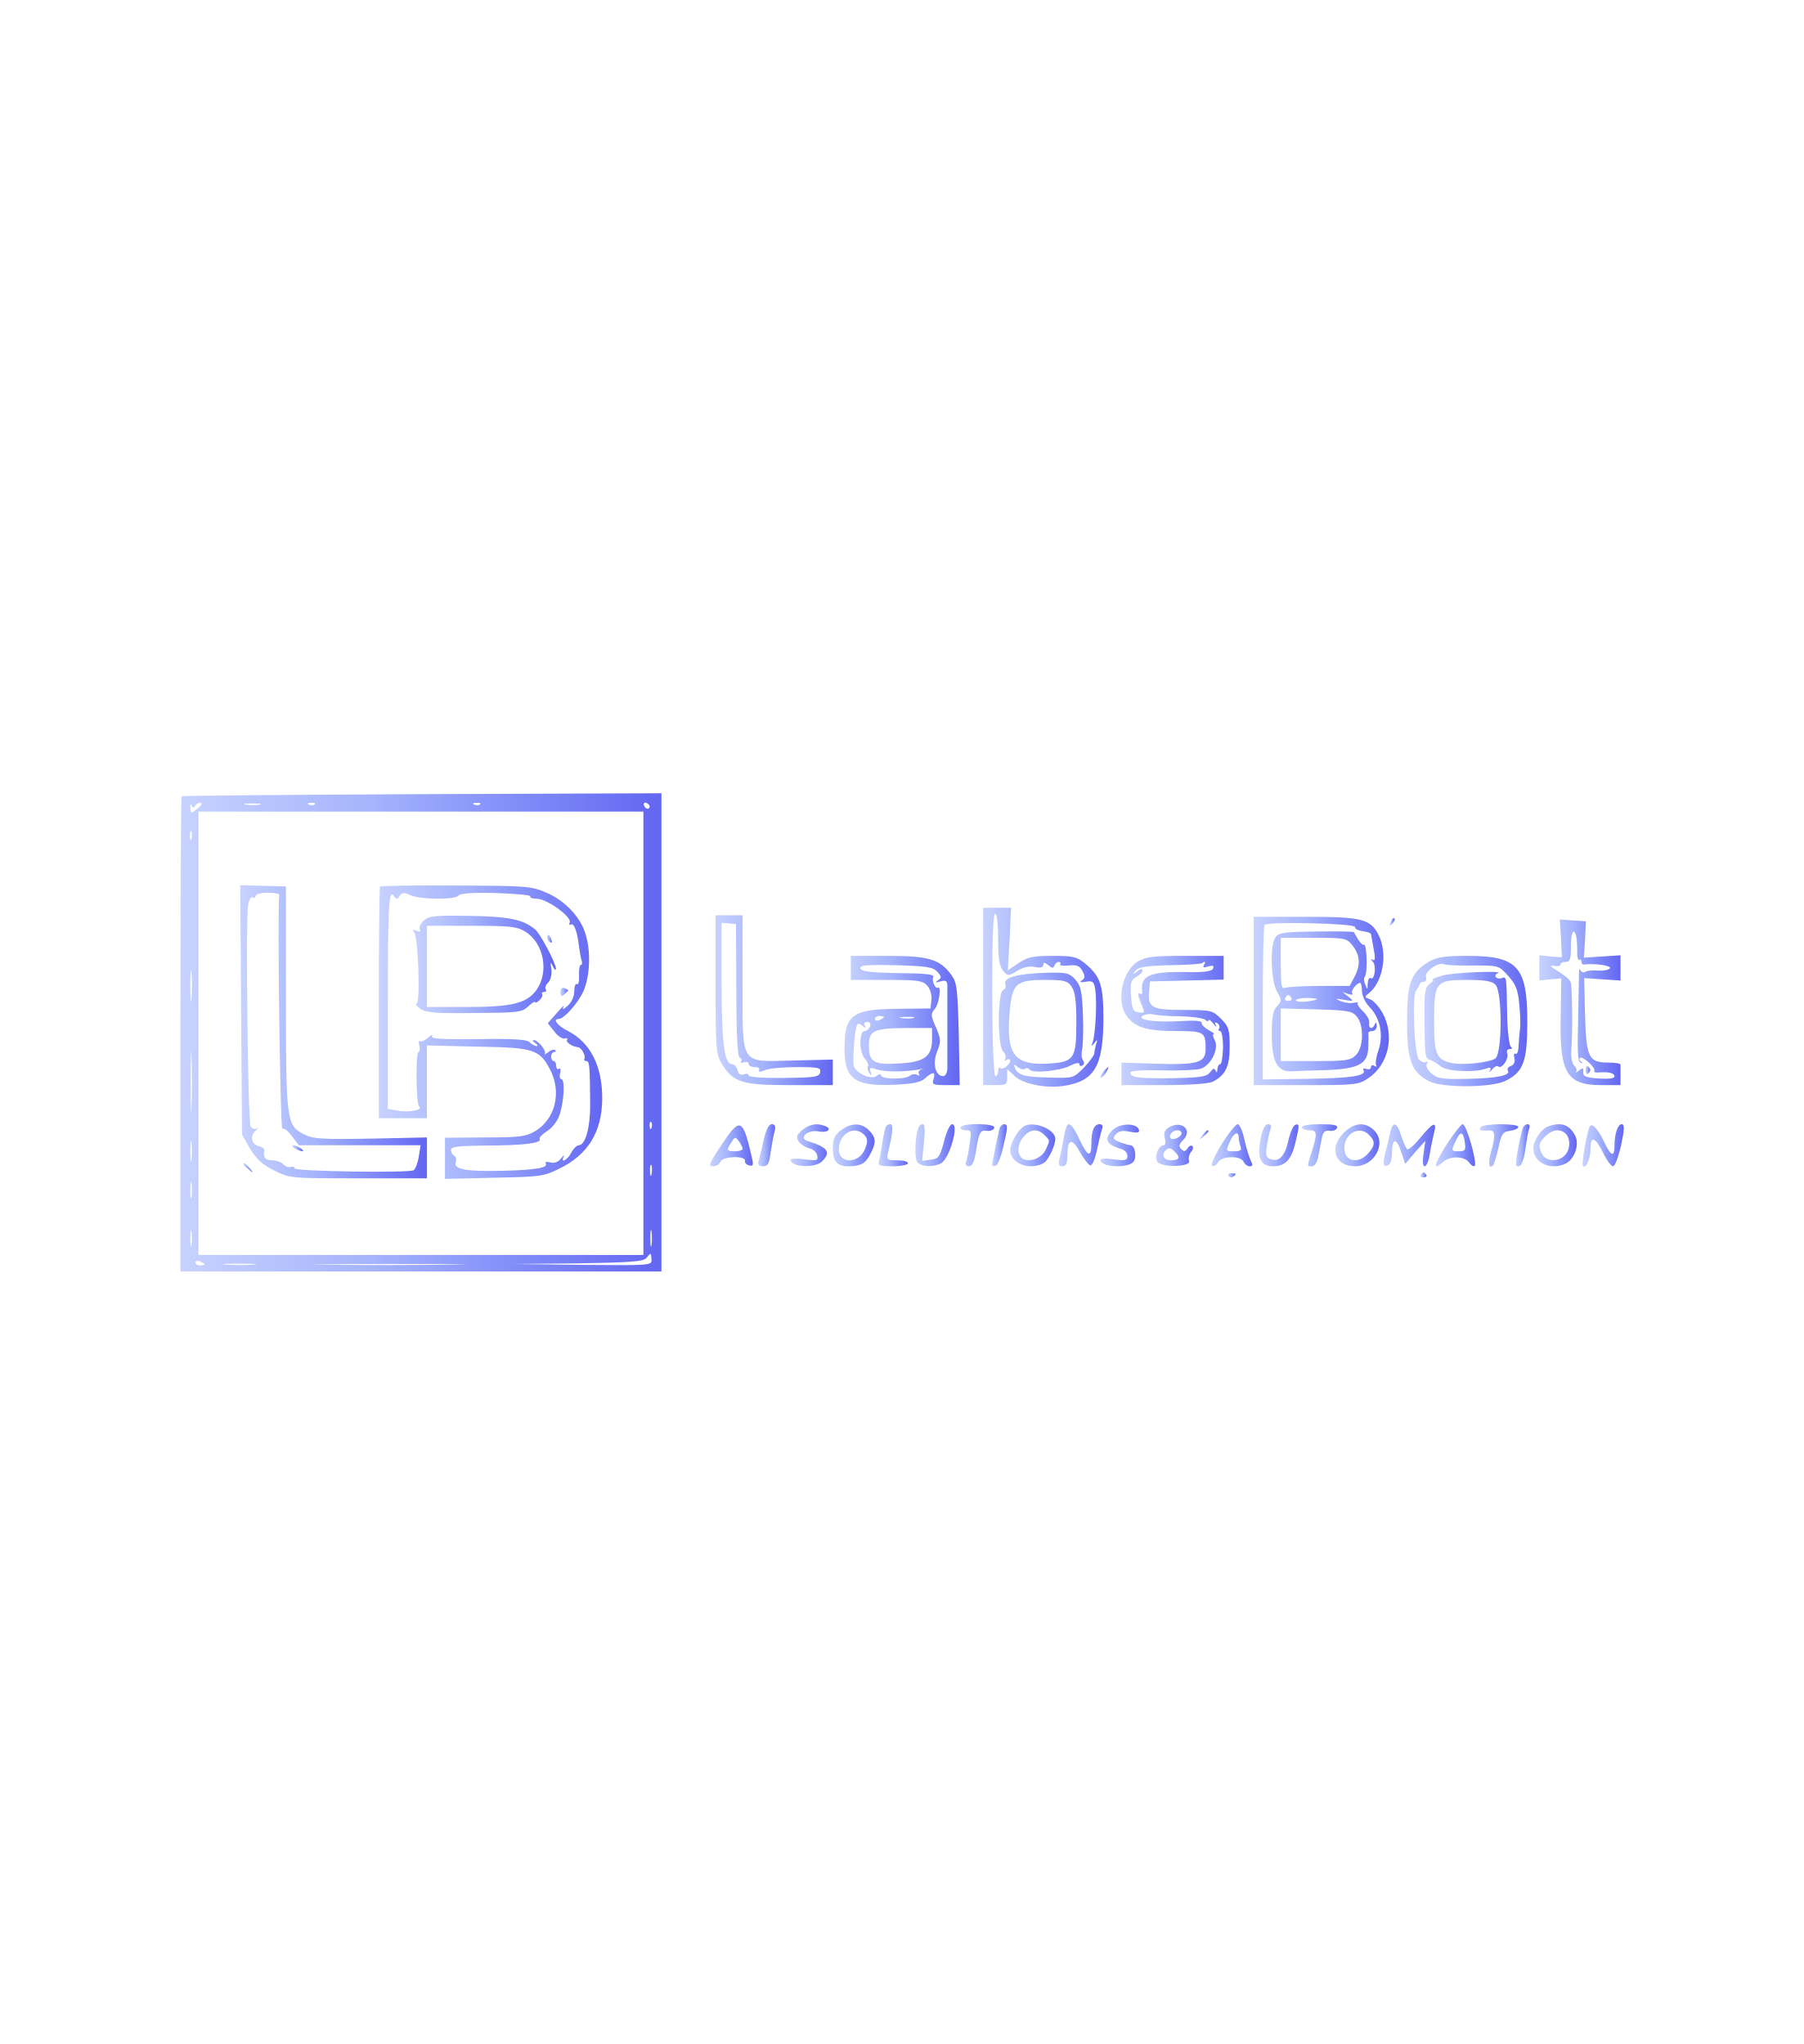
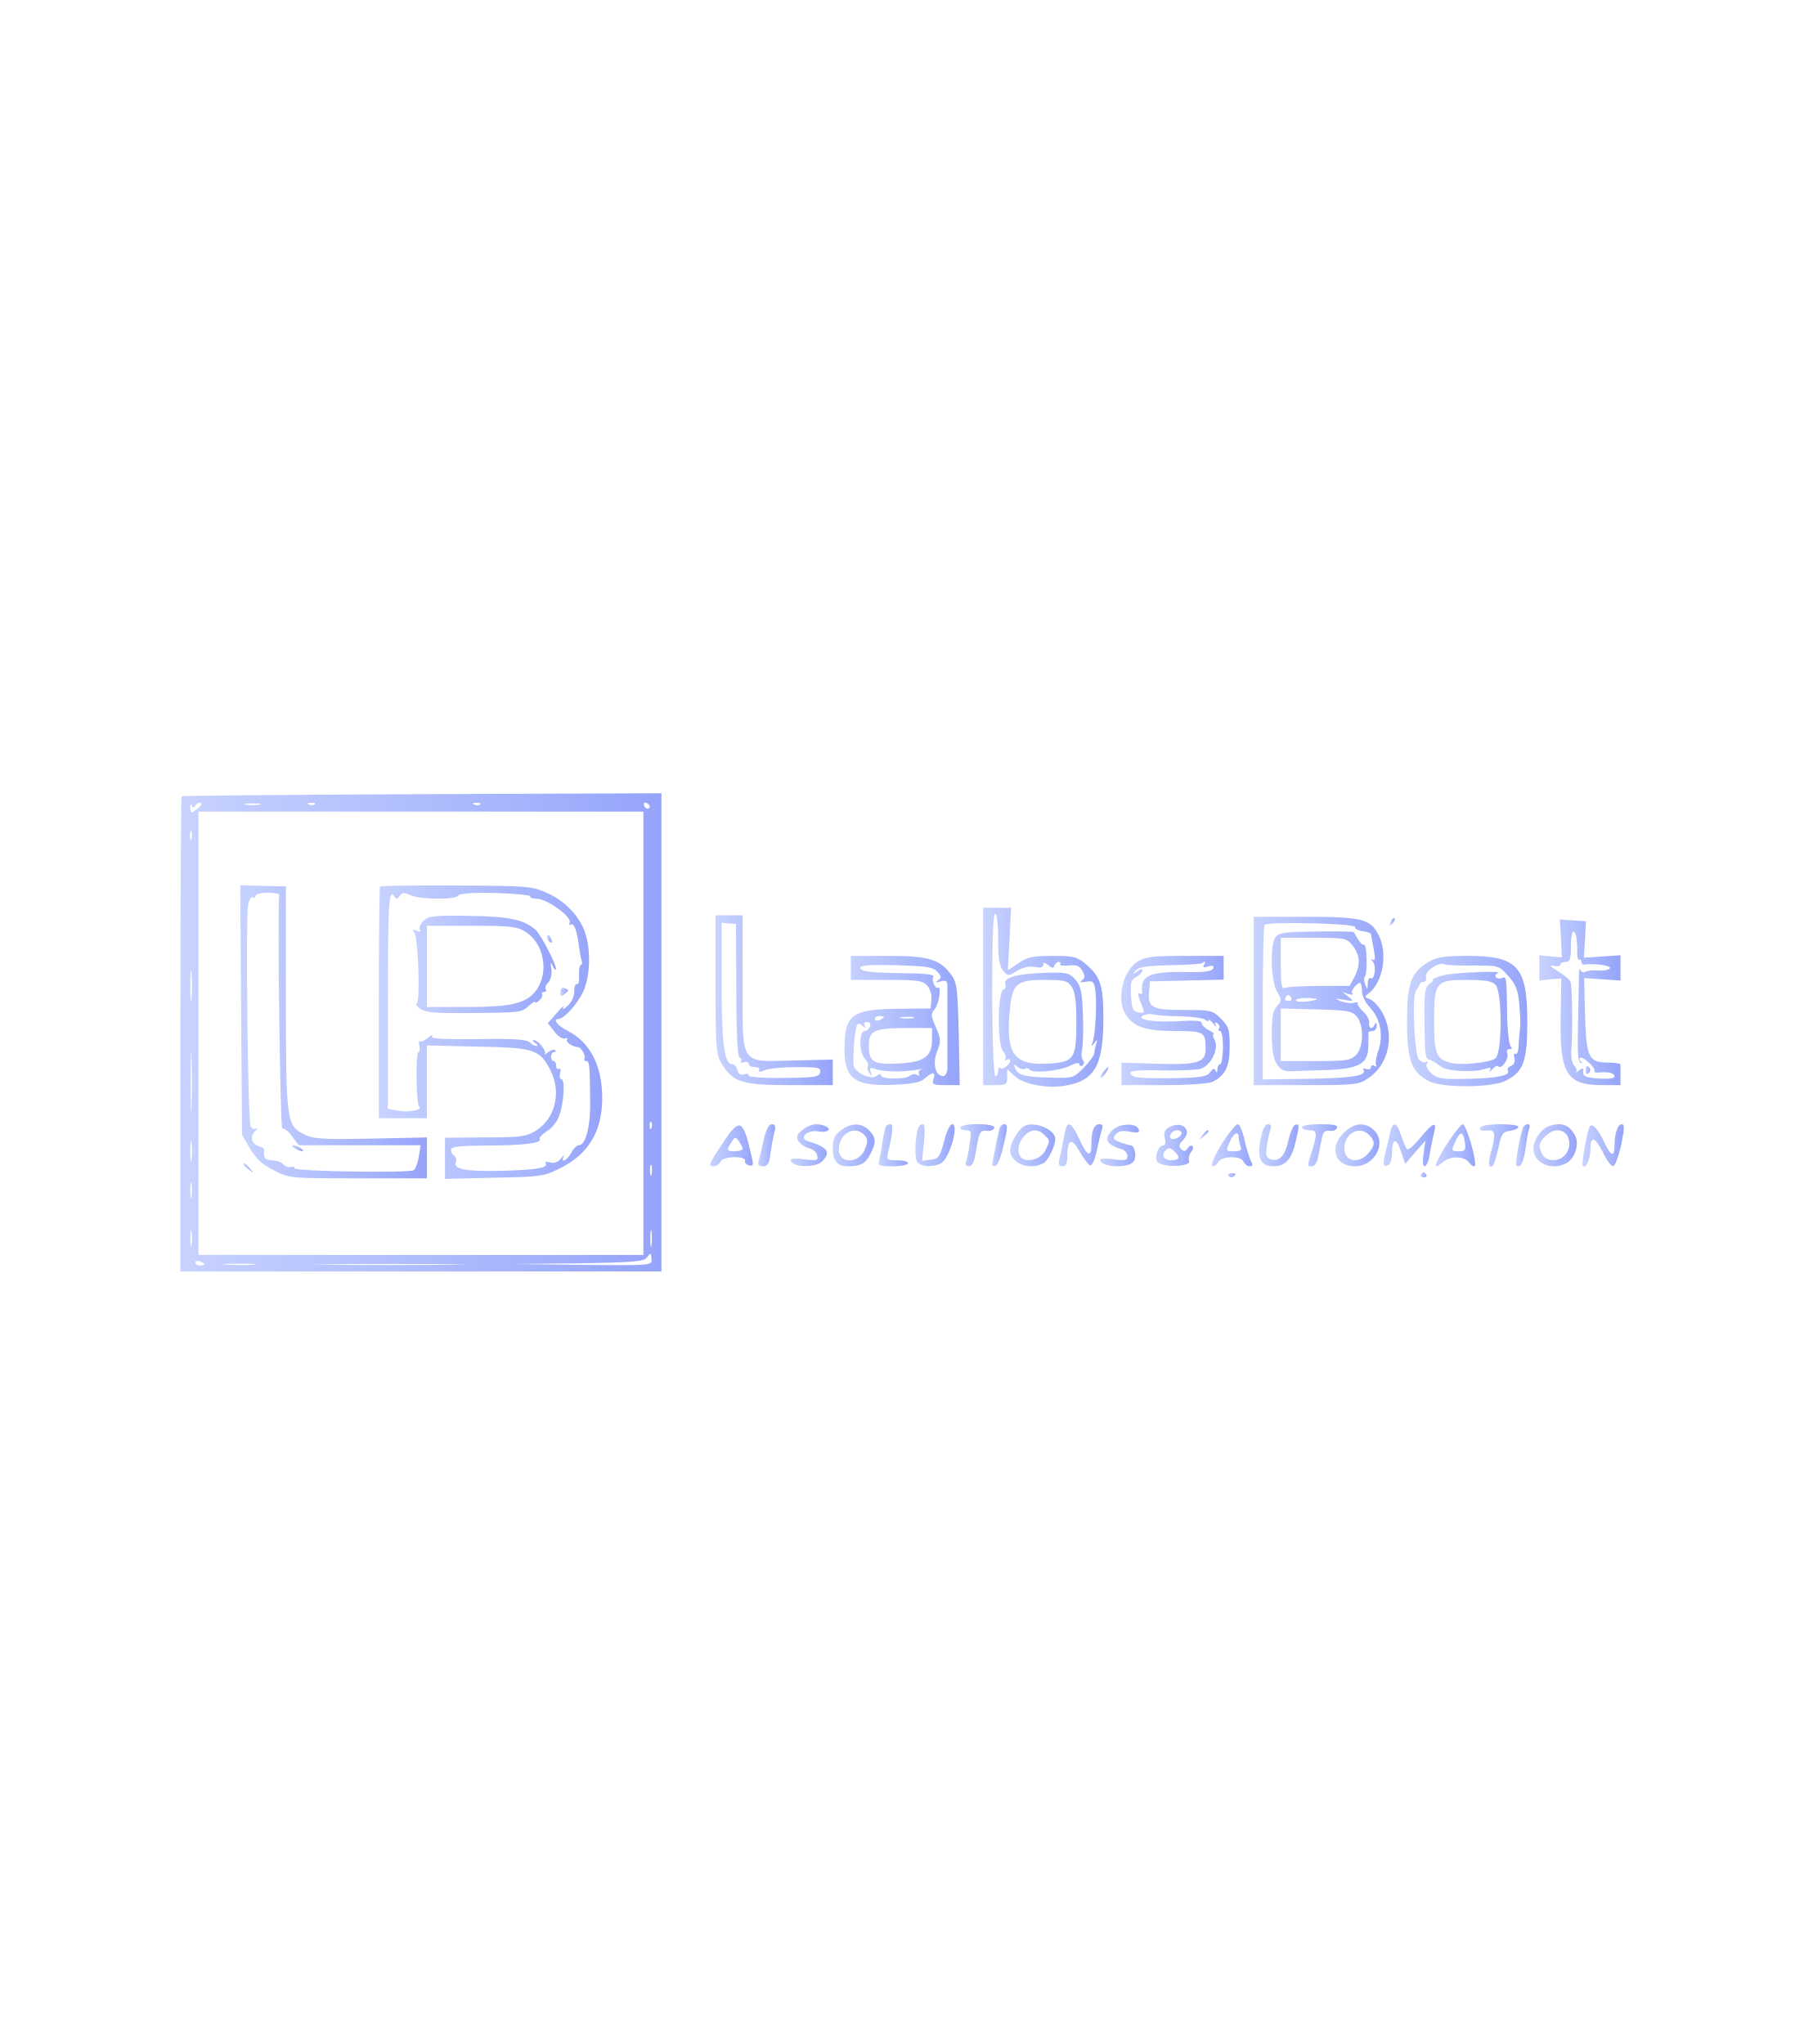
<svg xmlns="http://www.w3.org/2000/svg" version="1.0" width="600pt" height="680pt" viewBox="0 0 600 680" preserveAspectRatio="xMidYMid meet">
  <defs>
-     <linearGradient id="labsbotGradient" x1="0%" y1="0%" x2="100%" y2="0%">
+     <linearGradient id="labsbotGradient" x1="0%" y1="0%" x2="200%" y2="0%">
+       <animate attributeName="x1" values="0%;200%;0%" dur="6s" repeatCount="indefinite" />
+       <animate attributeName="x2" values="200%;400%;200%" dur="6s" repeatCount="indefinite" />
      <stop offset="0%" stop-color="#c7d2fe" />
-       <stop offset="40%" stop-color="#a5b4fc" />
+       <stop offset="35%" stop-color="#a5b4fc" />
      <stop offset="70%" stop-color="#818cf8" />
      <stop offset="100%" stop-color="#6366f1" />
    </linearGradient>
  </defs>
  <g transform="translate(0,680) scale(0.1,-0.1)" fill="url(#labsbotGradient)" stroke="none">
    <path d="M604 4151 c-2 -2 -4 -359 -4 -793 l0 -788 800 0 800 0 0 796 0 795 -796 -3 c-438 -2 -798 -5 -800 -7z m46 -31 c4 7 12 11 18 9 6 -2 0 -11 -12 -20 -21 -16 -22 -16 -23 5 0 11 1 15 4 7 4 -10 7 -10 13 -1z m213 3 c-13 -2 -33 -2 -45 0 -13 2 -3 4 22 4 25 0 35 -2 23 -4z m184 1 c-3 -3 -12 -4 -19 -1 -8 3 -5 6 6 6 11 1 17 -2 13 -5z m550 0 c-3 -3 -12 -4 -19 -1 -8 3 -5 6 6 6 11 1 17 -2 13 -5z m564 -7 c-1 -12 -15 -9 -19 4 -3 6 1 10 8 8 6 -3 11 -8 11 -12z m-21 -754 l0 -738 -740 0 -740 0 0 738 0 737 740 0 740 0 0 -737z m-1503 645 c-3 -7 -5 -2 -5 12 0 14 2 19 5 13 2 -7 2 -19 0 -25z m0 -530 c-2 -24 -4 -5 -4 42 0 47 2 66 4 43 2 -24 2 -62 0 -85z m0 -360 c-1 -46 -3 -9 -3 82 0 91 2 128 3 83 2 -46 2 -120 0 -165z m1530 -70 c-3 -8 -6 -5 -6 6 -1 11 2 17 5 13 3 -3 4 -12 1 -19z m-1530 -105 c-2 -16 -4 -3 -4 27 0 30 2 43 4 28 2 -16 2 -40 0 -55z m1530 -50 c-3 -10 -5 -4 -5 12 0 17 2 24 5 18 2 -7 2 -21 0 -30z m-1530 -75 c-2 -13 -4 -3 -4 22 0 25 2 35 4 23 2 -13 2 -33 0 -45z m0 -160 c-2 -13 -4 -3 -4 22 0 25 2 35 4 23 2 -13 2 -33 0 -45z m1530 0 c-2 -13 -4 -3 -4 22 0 25 2 35 4 23 2 -13 2 -33 0 -45z m0 -48 c2 -20 -4 -20 -230 -18 l-232 3 216 2 c177 3 219 6 229 18 16 19 15 19 17 -5z m-1487 -16 c0 -2 -7 -4 -15 -4 -8 0 -15 4 -15 10 0 5 7 7 15 4 8 -4 15 -8 15 -10z m163 -1 c-23 -2 -64 -2 -90 0 -26 2 -7 3 42 3 50 0 71 -1 48 -3z m660 0 c-111 -2 -295 -2 -410 0 -114 1 -23 2 202 2 226 0 319 -1 208 -2z" />
    <path d="M802 3440 l3 -415 27 -47 c21 -34 41 -53 80 -72 51 -26 55 -26 280 -26 l228 0 0 68 0 68 -187 -4 c-166 -3 -192 -1 -223 15 -57 29 -59 45 -59 456 l0 368 -76 2 -76 2 3 -415z m127 383 c-7 -44 3 -783 10 -778 6 3 20 -8 32 -25 l23 -30 202 0 203 0 -6 -37 c-3 -21 -11 -41 -17 -46 -15 -10 -396 -4 -396 6 0 5 -6 7 -12 5 -7 -3 -19 1 -26 9 -7 7 -24 13 -38 13 -22 0 -29 10 -25 33 1 5 -7 11 -18 14 -25 6 -31 34 -11 51 8 8 10 11 3 8 -6 -4 -15 -1 -19 6 -10 15 -17 687 -9 736 3 18 10 30 16 27 5 -4 9 -1 9 4 0 6 18 11 40 11 22 0 39 -3 39 -7z" />
    <path d="M980 2980 c8 -5 20 -10 25 -10 6 0 3 5 -5 10 -8 5 -19 10 -25 10 -5 0 -3 -5 5 -10z" />
    <path d="M1264 3851 c-2 -2 -4 -177 -4 -388 l0 -383 80 0 80 0 0 121 0 121 168 -4 c189 -3 207 -9 243 -79 37 -74 16 -160 -49 -201 -32 -19 -49 -22 -169 -22 l-133 -1 0 -68 0 -69 163 4 c154 3 165 4 219 31 94 46 140 122 141 230 1 109 -39 189 -114 227 -35 18 -52 40 -31 40 18 0 63 51 82 91 22 50 26 131 8 190 -16 57 -69 113 -130 139 -50 22 -65 23 -301 24 -137 1 -250 -1 -253 -3z m65 -32 c8 12 14 13 36 3 32 -15 151 -16 160 -1 5 7 49 10 125 8 65 -2 116 -7 114 -11 -3 -4 7 -8 22 -8 32 0 115 -59 109 -78 -3 -7 -1 -11 4 -8 10 7 21 -23 27 -74 3 -19 6 -41 9 -47 2 -7 1 -13 -3 -13 -4 0 -7 -16 -6 -35 1 -19 -2 -32 -7 -29 -5 3 -9 -8 -9 -24 0 -17 -9 -37 -22 -48 -14 -13 -19 -14 -14 -4 4 8 -6 -1 -22 -20 l-30 -34 22 -28 c11 -15 27 -25 34 -23 7 3 11 1 8 -4 -5 -8 17 -23 37 -25 11 -1 26 -29 21 -38 -3 -4 0 -8 6 -8 11 0 12 -14 13 -147 0 -75 -16 -133 -38 -133 -6 0 -18 -11 -25 -25 -13 -25 -37 -37 -25 -12 4 6 0 4 -9 -7 -9 -12 -23 -17 -36 -13 -11 3 -18 2 -15 -3 9 -15 -30 -22 -144 -25 -121 -3 -164 5 -155 29 3 8 1 17 -5 21 -6 3 -11 12 -11 20 0 10 25 13 115 14 122 0 188 8 180 21 -3 5 8 16 23 26 16 9 35 32 42 52 16 44 20 122 7 122 -5 0 -7 9 -4 20 3 11 1 18 -4 14 -5 -3 -9 2 -9 10 0 9 -4 16 -8 16 -5 0 -9 7 -9 15 0 8 5 15 10 15 6 0 7 3 4 6 -4 4 -15 1 -24 -7 -10 -7 -15 -10 -11 -5 7 9 -22 46 -37 46 -5 0 -3 -5 5 -10 8 -5 10 -10 5 -10 -6 0 -17 6 -24 13 -9 9 -55 12 -172 10 -120 -1 -158 1 -152 10 3 7 -3 4 -14 -6 -11 -9 -22 -14 -26 -11 -4 4 -5 -3 -2 -15 2 -11 1 -21 -3 -21 -10 0 -8 -174 2 -181 15 -11 -34 -21 -70 -14 l-34 6 0 344 c0 336 3 391 21 363 7 -11 11 -10 18 1z" />
    <path d="M1409 3737 c-11 -10 -16 -23 -13 -29 5 -8 1 -9 -11 -4 -14 5 -15 3 -7 -6 13 -17 21 -238 7 -238 -5 0 1 -7 13 -16 19 -13 51 -16 180 -14 145 1 158 2 179 22 13 12 23 18 23 14 0 -4 6 -1 14 6 8 7 12 16 9 21 -2 4 1 7 7 7 6 0 9 4 5 9 -3 5 1 16 9 23 8 9 12 27 10 44 -4 24 -3 26 5 9 5 -11 10 -15 10 -8 1 16 -51 116 -69 131 -40 33 -86 43 -218 45 -117 2 -136 0 -153 -16z m339 -37 c61 -38 79 -134 36 -194 -33 -44 -81 -56 -229 -56 l-135 0 0 135 0 135 148 0 c130 0 151 -2 180 -20z" />
    <path d="M1820 3681 c0 -6 4 -13 10 -16 6 -3 7 1 4 9 -7 18 -14 21 -14 7z" />
    <path d="M1864 3499 c0 -13 3 -15 13 -7 7 6 13 12 13 13 0 2 -6 5 -13 8 -7 3 -13 -3 -13 -14z" />
    <path d="M810 2926 c0 -2 8 -10 18 -17 15 -13 16 -12 3 4 -13 16 -21 21 -21 13z" />
    <path d="M3270 3485 l0 -295 40 0 c37 0 40 2 40 27 l0 26 25 -23 c28 -26 100 -41 160 -33 105 15 134 64 135 221 0 114 -9 143 -60 186 -28 23 -40 26 -109 26 -66 0 -84 -4 -113 -24 l-36 -24 6 104 5 104 -47 0 -46 0 0 -295z m50 190 c0 -64 4 -89 16 -104 16 -19 18 -19 47 -1 20 12 40 17 59 13 19 -4 28 -1 28 7 0 9 4 9 17 -1 13 -11 17 -11 20 -1 3 6 9 12 14 12 6 0 8 -4 5 -8 -2 -4 10 -6 29 -4 26 3 36 -1 45 -18 10 -18 9 -24 -1 -31 -10 -7 -5 -8 13 -5 23 4 27 0 31 -27 6 -37 1 -143 -8 -172 -6 -17 -5 -18 5 -5 10 13 11 12 6 -3 -3 -10 -6 -24 -6 -31 0 -6 -16 -28 -35 -48 -35 -35 -35 -35 -112 -33 -85 2 -108 8 -117 32 -5 13 -4 14 8 4 8 -7 20 -10 25 -7 5 4 12 3 15 -2 8 -14 100 -5 134 12 20 10 32 12 32 6 0 -6 5 -8 10 -5 7 4 7 11 2 18 -5 7 -6 22 -3 35 3 12 5 64 3 115 -3 79 -7 97 -25 118 -20 22 -29 24 -92 23 -104 -3 -150 -16 -141 -40 3 -7 0 -14 -7 -17 -19 -6 -20 -186 -1 -204 8 -8 11 -19 8 -25 -4 -7 -2 -8 4 -4 7 4 12 3 12 -2 0 -14 -26 -33 -33 -25 -4 3 -7 -1 -7 -10 0 -9 -4 -17 -9 -17 -6 0 -10 108 -11 270 0 179 3 270 10 270 6 0 10 -34 10 -85z m244 -157 c12 -17 16 -48 16 -118 0 -121 -7 -132 -86 -138 -117 -8 -146 26 -137 157 8 109 19 121 119 121 64 0 75 -3 88 -22z" />
    <path d="M2380 3525 c0 -212 2 -233 20 -263 38 -63 68 -72 228 -72 l142 0 0 43 0 42 -129 -3 c-183 -4 -171 -22 -171 261 l0 222 -45 0 -45 0 0 -230z m69 -20 c0 -140 4 -221 11 -223 6 -2 8 -8 5 -13 -4 -5 1 -6 9 -3 9 3 16 1 16 -5 0 -6 9 -11 21 -11 11 0 17 -4 14 -10 -4 -7 3 -7 20 0 15 6 62 10 106 10 71 0 80 -2 77 -17 -3 -16 -17 -18 -121 -19 -70 -1 -117 3 -117 8 0 6 -7 7 -16 4 -11 -4 -18 1 -21 14 -3 11 -11 20 -19 20 -25 0 -34 74 -34 272 l0 198 24 -2 24 -2 1 -221z" />
    <path d="M4170 3470 l0 -280 174 0 c163 0 175 1 207 23 68 45 89 143 47 218 -12 21 -31 42 -42 45 -17 6 -18 8 -5 18 49 37 66 134 34 196 -27 53 -56 60 -245 60 l-170 0 0 -280z m337 246 c-1 -6 10 -12 26 -14 15 -2 27 -6 27 -10 1 -4 5 -26 9 -49 6 -30 5 -41 -3 -36 -8 4 -8 3 0 -6 13 -14 6 -64 -7 -55 -5 3 -9 -5 -10 -18 0 -22 -1 -22 -8 -3 -5 11 -5 22 -2 25 10 8 8 109 -2 107 -7 -2 -17 11 -34 42 -1 2 -57 3 -125 2 -102 -1 -125 -4 -135 -18 -20 -26 -16 -145 4 -181 17 -29 17 -31 0 -50 -13 -14 -17 -36 -17 -93 0 -90 18 -125 65 -123 17 1 68 3 114 4 110 4 140 20 142 75 1 22 1 43 0 48 0 4 6 7 14 7 8 0 15 8 14 18 0 10 -3 12 -6 5 -7 -19 -22 -16 -19 4 2 9 -8 27 -20 38 -13 12 -21 25 -18 28 3 3 -2 3 -13 1 -10 -3 -29 0 -43 5 -22 10 -21 10 10 5 33 -6 34 -5 15 10 l-20 16 20 -7 c11 -3 17 -3 13 2 -7 7 14 35 26 35 3 0 6 -12 6 -27 0 -15 11 -39 26 -54 35 -37 46 -92 29 -143 -8 -22 -11 -44 -8 -49 3 -6 1 -7 -5 -3 -7 4 -12 2 -12 -4 0 -7 -7 -9 -16 -6 -8 3 -12 2 -9 -4 12 -19 -41 -27 -187 -29 l-148 -2 0 254 c0 139 3 257 6 260 12 12 303 5 301 -7z m-8 -62 c25 -32 27 -64 6 -104 l-16 -30 -98 0 c-55 0 -106 -3 -115 -6 -14 -5 -16 6 -16 80 l0 86 109 0 c106 0 110 -1 130 -26z m-204 -174 c3 -5 -1 -10 -10 -10 -9 0 -13 5 -10 10 3 6 8 10 10 10 2 0 7 -4 10 -10z m85 -4 c0 -2 -16 -6 -35 -8 -19 -2 -35 0 -35 4 0 4 16 8 35 8 19 0 35 -2 35 -4z m133 -58 c24 -29 23 -102 -3 -128 -18 -18 -33 -20 -135 -20 l-115 0 0 88 0 87 117 -3 c105 -3 120 -5 136 -24z" />
    <path d="M4626 3733 c-6 -14 -5 -15 5 -6 7 7 10 15 7 18 -3 3 -9 -2 -12 -12z" />
    <path d="M5192 3678 l3 -63 -37 3 -38 4 0 -42 0 -42 37 4 36 3 -2 -126 c-4 -190 20 -229 136 -229 l63 0 0 30 c0 17 0 33 0 38 0 4 -18 7 -40 7 -66 0 -74 16 -78 158 l-3 123 61 -4 60 -4 0 42 0 42 -61 -4 -61 -4 4 60 3 61 -43 3 -44 3 4 -63z m50 10 c2 -7 4 -29 4 -50 -1 -20 2 -34 7 -31 4 2 7 -1 7 -6 0 -6 3 -10 8 -10 33 5 92 -3 87 -12 -4 -6 -21 -9 -39 -8 -17 2 -36 0 -43 -4 -6 -4 -13 -1 -16 5 -3 7 -5 4 -5 -7 0 -11 -2 -83 -3 -159 -3 -106 -1 -140 9 -142 7 -1 8 0 2 3 -5 2 -8 9 -5 13 6 10 53 -32 48 -42 -2 -5 4 -7 14 -6 34 3 53 -2 53 -13 0 -7 -19 -9 -52 -7 -43 3 -53 7 -52 21 2 15 -1 16 -15 5 -9 -7 -13 -9 -9 -4 4 5 1 14 -6 21 -7 7 -11 28 -10 47 5 52 4 216 -2 231 -3 8 -22 24 -42 36 -25 15 -30 21 -14 18 12 -3 22 -1 22 4 0 5 8 9 18 9 14 0 17 9 17 50 0 47 8 65 17 38z" />
    <path d="M5274 3240 c0 -13 4 -16 10 -10 7 7 7 13 0 20 -6 6 -10 3 -10 -10z" />
    <path d="M2830 3580 l0 -40 118 0 c104 0 121 -2 136 -19 10 -11 16 -31 14 -48 l-3 -28 -105 -1 c-153 -1 -179 -19 -181 -122 -3 -109 30 -136 160 -131 67 3 94 8 108 22 26 23 36 22 28 -3 -6 -18 -2 -20 40 -20 l47 0 -3 169 c-4 153 -6 172 -25 198 -38 52 -76 63 -211 63 l-123 0 0 -40z m288 -13 c14 -16 14 -20 2 -28 -11 -8 -9 -9 8 -4 17 5 22 2 23 -12 0 -24 0 -251 0 -280 -1 -13 -7 -23 -14 -23 -26 0 -36 42 -20 82 13 33 13 41 -4 80 -17 39 -18 45 -4 61 15 17 23 80 10 71 -8 -5 -21 25 -15 35 6 10 -24 13 -138 14 -73 2 -101 6 -104 15 -3 11 20 13 117 11 103 -3 124 -6 139 -22z m-178 -151 c0 -2 -7 -6 -15 -10 -8 -3 -15 -1 -15 4 0 6 7 10 15 10 8 0 15 -2 15 -4z m98 -3 c-10 -2 -28 -2 -40 0 -13 2 -5 4 17 4 22 1 32 -1 23 -4z m-162 -25 c-4 7 -1 12 8 12 10 0 13 -6 10 -15 -4 -8 -11 -15 -18 -15 -19 0 -19 -70 0 -91 9 -10 14 -22 11 -26 -3 -5 -1 -15 5 -23 8 -12 9 -11 4 3 -5 15 -2 17 17 10 25 -9 86 -10 137 -2 19 4 27 4 17 2 -9 -2 -14 -9 -11 -15 4 -7 2 -8 -5 -4 -6 4 -18 3 -25 -3 -16 -13 -96 -12 -96 2 0 5 -6 4 -14 -2 -19 -16 -76 12 -77 37 -2 31 2 87 7 115 5 24 8 26 22 15 12 -10 14 -10 8 0z m224 -46 c0 -57 -26 -76 -111 -80 -83 -5 -99 5 -99 59 0 51 16 58 123 59 l87 0 0 -38z" />
    <path d="M3784 3601 c-51 -31 -72 -131 -38 -179 27 -39 66 -52 162 -52 98 0 102 -3 102 -60 0 -45 -26 -53 -161 -49 l-119 4 0 -37 0 -38 141 0 c84 0 149 5 162 11 43 22 57 50 57 117 0 57 -3 67 -29 93 -28 28 -33 29 -124 29 -106 0 -120 8 -115 62 l3 33 123 3 122 3 0 39 0 40 -127 0 c-108 0 -133 -3 -159 -19z m220 -12 c-4 -8 0 -9 15 -4 15 4 19 3 16 -7 -4 -9 -27 -13 -83 -12 -127 3 -160 -11 -153 -65 2 -7 -3 -10 -9 -6 -6 4 -5 -8 4 -30 15 -36 15 -36 -7 -33 -19 3 -22 10 -25 55 -3 44 0 53 17 63 12 6 21 16 21 22 0 6 -7 5 -17 -3 -16 -12 -17 -12 -6 2 10 12 36 16 115 18 56 1 104 4 107 7 9 8 12 4 5 -7z m-77 -170 c37 -1 74 -6 81 -11 6 -6 12 -7 12 -2 0 4 7 -1 16 -12 8 -10 12 -13 8 -5 -5 9 -3 12 5 7 6 -4 9 -12 6 -17 -4 -5 -2 -9 3 -9 6 0 10 -25 10 -55 -1 -30 -5 -55 -9 -55 -5 0 -9 -8 -10 -17 0 -12 -2 -13 -6 -5 -4 10 -8 8 -18 -5 -11 -15 -30 -18 -126 -20 -115 -1 -139 2 -139 19 0 6 40 9 103 7 56 -1 114 1 129 5 35 10 64 67 48 96 -6 11 -7 20 -3 20 4 0 -3 6 -17 13 -14 8 -24 18 -23 24 1 7 -23 9 -70 6 -85 -5 -148 4 -126 18 8 5 24 7 36 4 12 -3 53 -6 90 -6z" />
    <path d="M4752 3600 c-60 -36 -72 -71 -72 -199 0 -128 14 -167 73 -198 44 -23 211 -22 256 2 58 29 71 65 71 195 0 185 -32 220 -200 220 -77 0 -101 -4 -128 -20z m147 -12 c86 0 86 0 117 -34 25 -28 33 -47 37 -92 3 -31 5 -68 3 -82 -2 -14 -4 -40 -5 -58 0 -18 -5 -31 -10 -28 -5 4 -7 -3 -4 -14 3 -12 -1 -22 -11 -26 -9 -3 -14 -10 -11 -15 11 -16 -32 -26 -130 -28 -88 -2 -103 0 -124 18 -13 12 -20 25 -15 32 4 7 3 9 -3 6 -6 -4 -17 1 -24 9 -15 19 -23 212 -9 229 5 5 10 15 12 20 1 6 8 9 14 9 6 -1 9 7 7 16 -5 19 43 51 61 42 5 -3 48 -5 95 -4z" />
    <path d="M4795 3554 c-22 -7 -36 -13 -31 -13 6 -1 2 -7 -9 -14 -15 -12 -18 -28 -17 -103 1 -144 1 -144 20 -151 9 -3 25 -13 34 -21 19 -16 110 -21 147 -8 18 6 22 5 17 -5 -4 -8 -1 -6 7 3 8 10 17 14 21 10 11 -10 36 27 29 44 -3 8 1 14 8 14 9 0 10 3 4 8 -5 4 -11 50 -12 102 -2 131 -2 133 -18 126 -8 -3 -17 -1 -20 4 -3 4 0 10 6 12 31 10 -152 3 -186 -8z m179 -30 c23 -23 23 -226 0 -245 -18 -14 -111 -24 -148 -15 -49 12 -56 30 -56 138 0 132 5 138 111 138 57 0 82 -4 93 -16z" />
    <path d="M3670 3235 c-7 -9 -11 -17 -9 -20 3 -2 10 5 17 15 14 24 10 26 -8 5z" />
    <path d="M2399 2990 c-40 -60 -44 -70 -28 -70 11 0 22 7 25 15 7 19 85 21 82 3 -2 -6 4 -13 14 -15 14 -4 15 1 7 34 -29 124 -38 127 -100 33z m71 -12 c0 -4 -11 -8 -25 -8 -29 0 -30 3 -12 30 11 19 13 19 25 3 6 -9 12 -20 12 -25z" />
    <path d="M2540 3008 c-6 -29 -14 -61 -17 -70 -3 -13 1 -18 15 -18 15 0 21 9 25 45 4 25 9 56 13 70 5 18 2 25 -9 25 -10 0 -19 -18 -27 -52z" />
    <path d="M2669 3041 c-19 -16 -22 -23 -13 -38 6 -9 22 -20 35 -23 13 -3 26 -14 27 -24 4 -17 -1 -18 -42 -13 -25 4 -46 3 -46 -2 0 -24 81 -28 104 -5 31 31 20 47 -48 68 -31 10 1 39 36 32 30 -6 48 8 22 18 -28 11 -51 6 -75 -13z" />
    <path d="M2796 3039 c-20 -15 -26 -29 -26 -58 0 -44 14 -61 51 -61 41 0 58 9 74 41 20 38 19 55 -5 79 -26 26 -60 25 -94 -1z m78 -14 c12 -12 13 -22 4 -45 -18 -52 -88 -54 -88 -4 0 52 51 82 84 49z" />
    <path d="M2947 3053 c-3 -5 -8 -28 -12 -53 -3 -25 -9 -53 -11 -62 -5 -16 2 -18 45 -18 28 0 51 5 51 10 0 6 -16 10 -36 10 -32 0 -36 2 -31 23 16 64 19 97 9 97 -6 0 -13 -3 -15 -7z" />
    <path d="M3057 3053 c-13 -23 -17 -106 -6 -119 13 -16 52 -18 79 -4 28 15 61 130 37 130 -7 0 -19 -24 -27 -57 -14 -52 -18 -58 -44 -61 l-29 -4 6 61 c4 35 3 61 -3 61 -5 0 -11 -3 -13 -7z" />
    <path d="M3195 3050 c-3 -5 4 -10 16 -10 20 0 21 -3 14 -46 -3 -26 -9 -53 -12 -60 -3 -8 1 -14 10 -14 10 0 17 14 22 43 11 70 15 78 37 75 12 -2 23 3 25 10 6 15 -103 17 -112 2z" />
    <path d="M3325 3048 c-4 -15 -25 -116 -25 -124 0 -3 5 -4 12 -2 6 2 17 29 24 59 16 67 17 79 4 79 -6 0 -12 -6 -15 -12z" />
    <path d="M3404 3052 c-20 -14 -44 -56 -44 -78 0 -44 63 -69 110 -44 16 8 40 58 40 81 0 33 -75 62 -106 41z m70 -28 c19 -19 19 -17 4 -49 -12 -26 -47 -41 -72 -32 -23 9 -25 45 -4 72 22 29 49 32 72 9z" />
    <path d="M3546 3048 c-3 -7 -7 -27 -10 -44 -3 -18 -8 -43 -12 -58 -5 -20 -2 -26 10 -26 11 0 16 9 16 33 0 58 15 63 41 16 13 -23 29 -44 35 -46 6 -2 16 19 22 49 6 29 14 61 17 71 5 11 2 17 -8 17 -18 0 -27 -21 -27 -66 0 -47 -13 -42 -40 16 -23 50 -37 61 -44 38z" />
    <path d="M3700 3040 c-30 -30 -21 -48 33 -64 9 -3 17 -13 17 -22 0 -14 -7 -16 -45 -11 -25 4 -45 3 -45 -2 0 -24 91 -29 110 -6 12 15 5 55 -10 55 -5 0 -21 5 -35 10 -23 9 -25 13 -14 26 9 11 22 14 47 9 26 -5 33 -3 30 7 -8 23 -64 22 -88 -2z" />
    <path d="M3887 3049 c-13 -8 -17 -18 -13 -35 4 -13 2 -24 -3 -24 -19 0 -33 -40 -21 -56 17 -19 113 -16 105 4 -3 8 0 21 6 29 7 7 9 17 5 20 -4 4 -11 1 -16 -7 -7 -11 -12 -12 -21 -3 -9 9 -8 16 5 29 35 34 -3 69 -47 43z m43 -19 c0 -12 -28 -25 -36 -17 -9 9 6 27 22 27 8 0 14 -5 14 -10z m-22 -62 c19 -19 14 -28 -13 -28 -24 0 -34 18 -18 33 9 10 17 9 31 -5z" />
    <path d="M4063 2993 c-24 -39 -37 -70 -31 -72 6 -2 15 4 20 13 12 21 76 22 84 1 4 -8 13 -15 20 -15 11 0 12 4 4 19 -5 11 -15 42 -21 70 -6 28 -16 51 -22 51 -7 0 -31 -30 -54 -67z m57 23 c0 -8 3 -21 6 -30 5 -12 0 -16 -20 -16 -30 0 -30 0 -14 35 12 27 28 33 28 11z" />
    <path d="M4193 3012 c-13 -65 0 -92 42 -92 40 0 61 23 74 80 14 58 13 62 -1 58 -7 -3 -17 -26 -23 -53 -11 -51 -31 -72 -60 -61 -14 5 -16 14 -11 45 3 22 9 46 12 55 4 10 1 16 -9 16 -9 0 -18 -17 -24 -48z" />
    <path d="M4330 3050 c0 -5 11 -10 25 -10 27 0 28 -10 4 -84 -11 -37 -12 -36 5 -36 8 0 17 13 20 30 3 17 9 44 12 60 4 24 10 30 26 28 12 -2 23 3 25 10 4 9 -12 12 -56 12 -34 0 -61 -4 -61 -10z" />
    <path d="M4469 3031 c-50 -50 -29 -111 38 -111 65 0 106 77 64 119 -30 30 -67 27 -102 -8z m85 -7 c21 -21 20 -36 -5 -63 -30 -32 -73 -26 -77 12 -6 53 48 86 82 51z" />
    <path d="M4624 3033 c-3 -16 -10 -45 -16 -67 -10 -40 -7 -52 11 -41 6 3 11 21 11 40 0 49 15 51 30 4 l14 -41 33 39 34 38 -6 -42 c-4 -27 -3 -43 4 -43 5 0 13 17 16 38 3 20 10 52 14 70 12 44 -1 40 -45 -13 -20 -25 -40 -42 -44 -38 -4 4 -13 25 -20 46 -14 44 -27 48 -36 10z" />
    <path d="M4812 2993 c-42 -66 -48 -91 -14 -60 24 22 71 22 88 0 7 -10 15 -15 19 -12 9 10 -27 139 -40 139 -5 0 -29 -30 -53 -67z m60 7 c4 -26 1 -30 -19 -30 -27 0 -27 1 -11 35 15 33 25 32 30 -5z" />
    <path d="M4925 3050 c-7 -11 0 -13 28 -11 20 3 22 -17 6 -72 -10 -36 -7 -58 7 -44 3 3 11 29 18 59 10 47 15 53 39 56 15 2 27 8 27 13 0 12 -117 12 -125 -1z" />
    <path d="M5065 3048 c-12 -41 -26 -120 -22 -125 13 -12 25 10 31 57 4 28 9 57 12 65 4 8 1 15 -5 15 -7 0 -13 -6 -16 -12z" />
    <path d="M5150 3053 c-24 -9 -50 -46 -50 -74 0 -48 60 -75 109 -49 29 15 45 64 30 92 -19 37 -47 46 -89 31z m58 -25 c17 -17 15 -54 -4 -72 -21 -22 -61 -20 -74 3 -14 28 -13 38 10 61 23 23 50 26 68 8z" />
    <path d="M5286 3049 c-12 -36 -26 -123 -21 -128 10 -10 25 23 25 57 0 45 16 40 42 -13 12 -25 27 -45 33 -45 7 0 18 32 27 70 11 53 12 70 2 70 -13 0 -24 -31 -24 -72 0 -39 -12 -35 -34 12 -23 49 -44 68 -50 49z" />
    <path d="M3999 3023 c-13 -16 -12 -17 4 -4 16 13 21 21 13 21 -2 0 -10 -8 -17 -17z" />
    <path d="M4086 2888 c3 -5 10 -6 15 -3 13 9 11 12 -6 12 -8 0 -12 -4 -9 -9z" />
    <path d="M4726 2892 c-3 -5 1 -9 9 -9 8 0 12 4 9 9 -3 4 -7 8 -9 8 -2 0 -6 -4 -9 -8z" />
  </g>
</svg>
